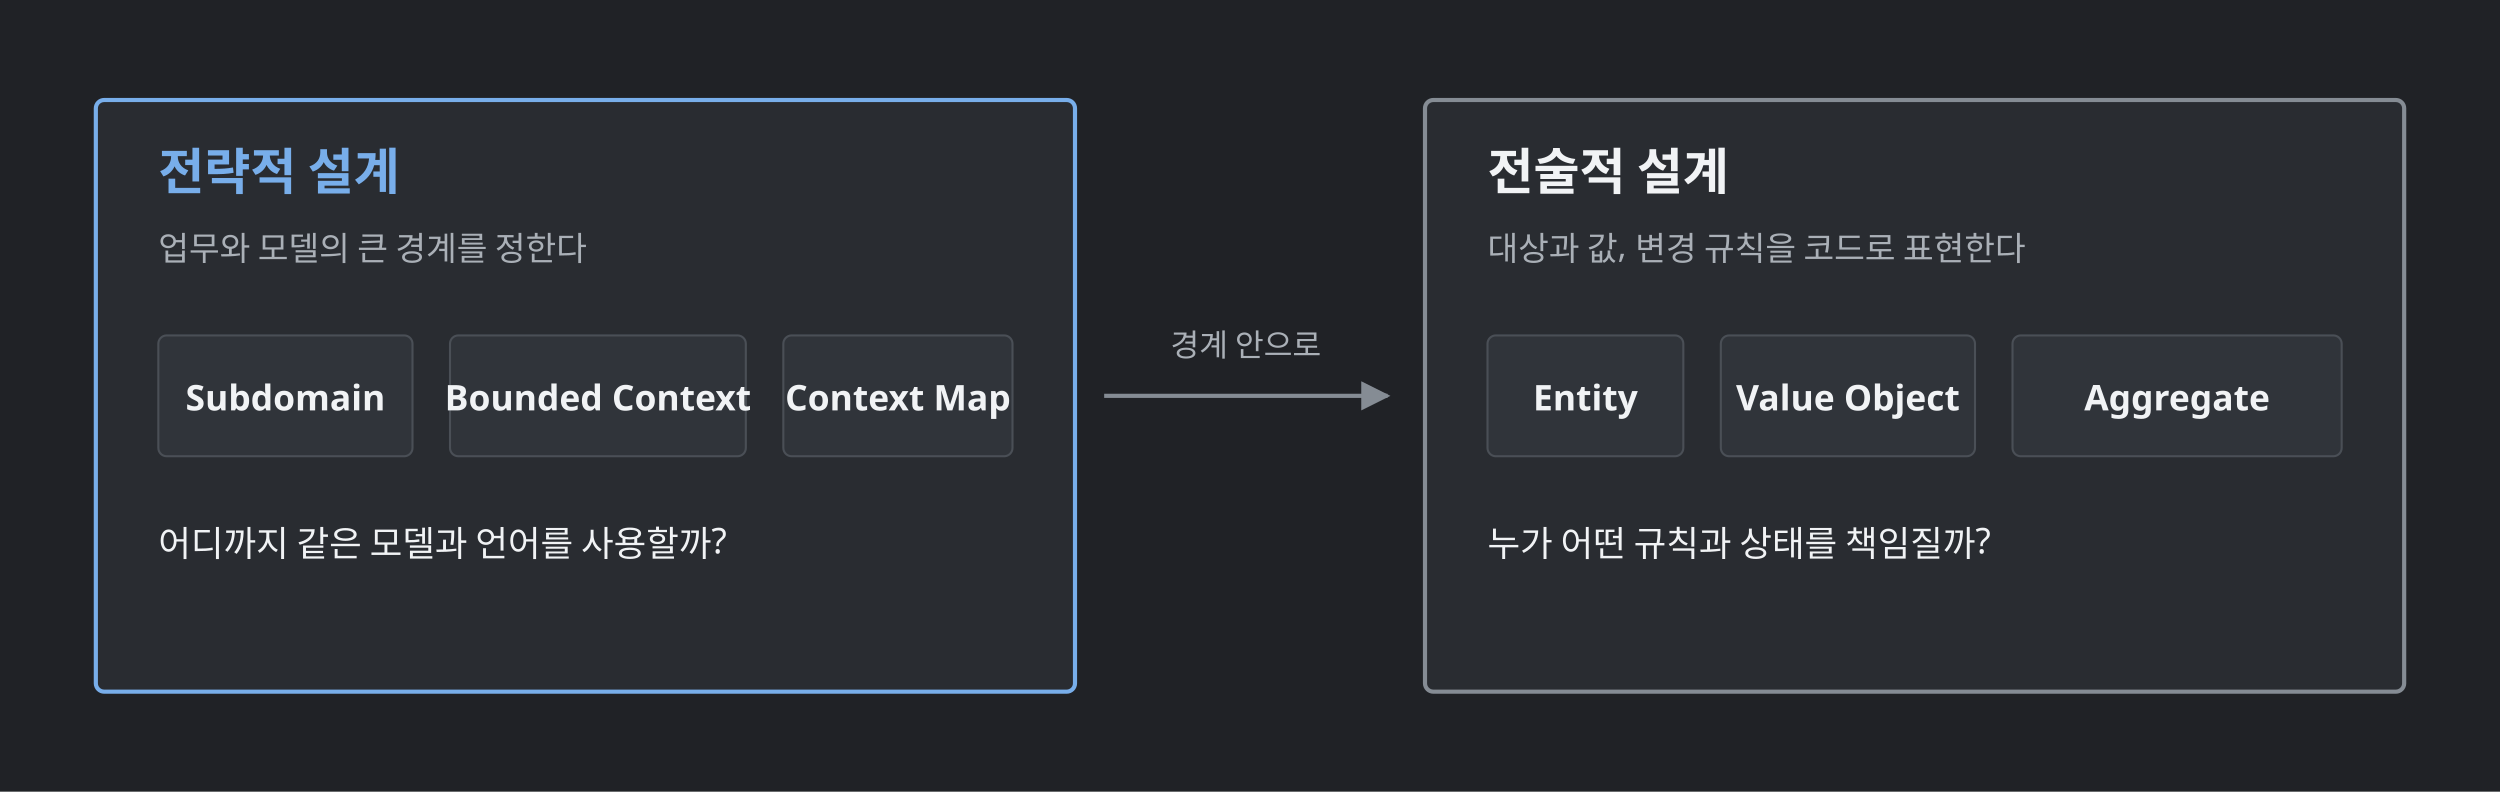
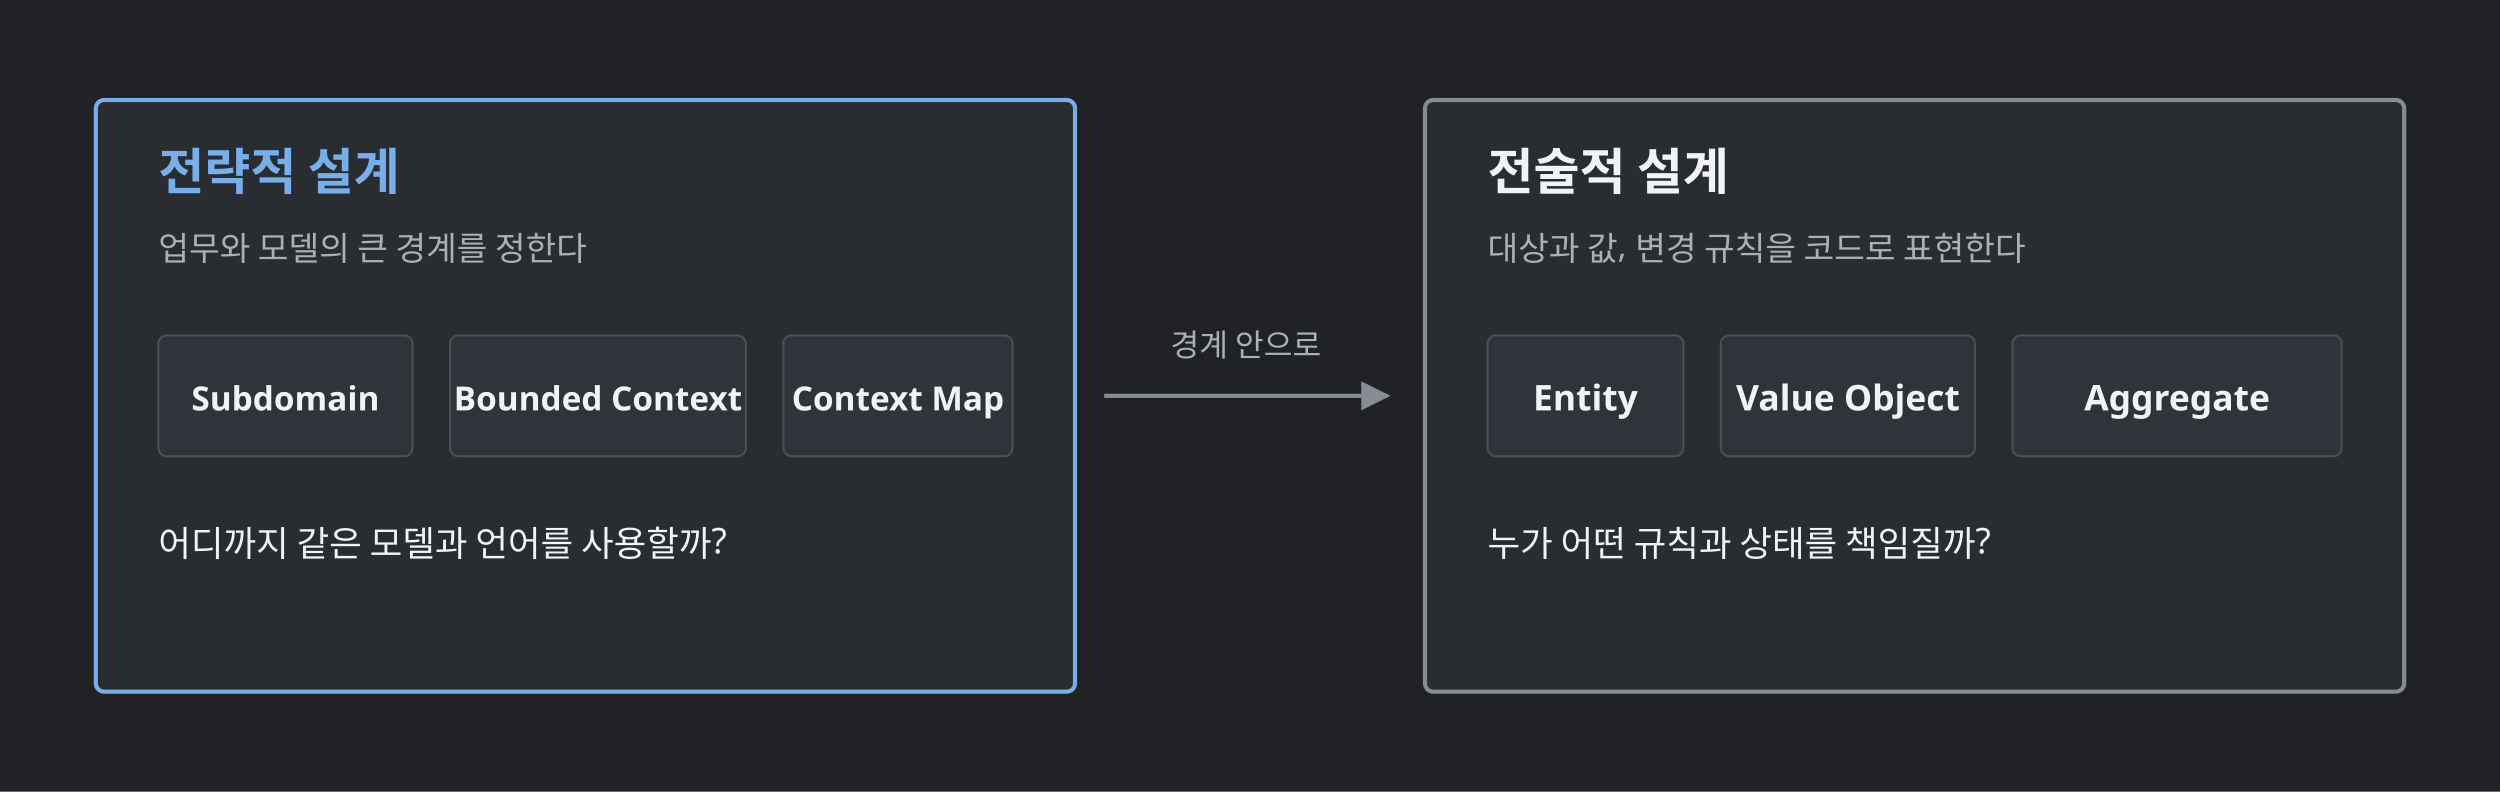
<svg xmlns="http://www.w3.org/2000/svg" width="1200" height="380" viewBox="0 0 1200 380" role="img" aria-labelledby="title desc">
  <style>text { font-family:Pretendard,"Noto Sans KR",sans-serif; }</style>
  <defs>
    <marker id="arrow" viewBox="0 0 10 10" refX="9" refY="5" markerWidth="7" markerHeight="7" orient="auto">
      <path d="M0 0 10 5 0 10z" fill="#858c94" />
    </marker>
  </defs>
  <rect width="1200" height="380" fill="#202226" />
  <rect x="46" y="48" width="470" height="284" rx="4" fill="#292c31" stroke="#78aeea" stroke-width="2" />
  <text x="76" y="91" font-size="24" font-weight="700" fill="#78aeea">전략적 설계</text>
  <text x="76" y="125" font-size="16" fill="#aab0b7">업무와 모델의 큰 경계를 정한다</text>
  <rect x="76" y="161" width="122" height="58" rx="4" fill="#30343a" stroke="#4a4f56" />
  <rect x="216" y="161" width="142" height="58" rx="4" fill="#30343a" stroke="#4a4f56" />
  <rect x="376" y="161" width="110" height="58" rx="4" fill="#30343a" stroke="#4a4f56" />
-   <text x="137" y="197" text-anchor="middle" font-size="17" font-weight="700" fill="#f1f3f5">Subdomain</text>
-   <text x="287" y="197" text-anchor="middle" font-size="17" font-weight="700" fill="#f1f3f5">Bounded Context</text>
-   <text x="431" y="197" text-anchor="middle" font-size="17" font-weight="700" fill="#f1f3f5">Context Map</text>
+   <text x="137" y="197" text-anchor="middle" font-size="16" font-weight="700" fill="#f1f3f5">Subdomain</text>
+   <text x="287" y="197" text-anchor="middle" font-size="16" font-weight="700" fill="#f1f3f5">Bounded Context</text>
+   <text x="431" y="197" text-anchor="middle" font-size="16" font-weight="700" fill="#f1f3f5">Context Map</text>
  <text x="76" y="267" font-size="17" fill="#f1f3f5">어디까지 같은 모델과 언어를 사용할까?</text>
  <path d="M530 190H666" stroke="#858c94" stroke-width="2" marker-end="url(#arrow)" />
  <text x="598" y="171" text-anchor="middle" font-size="15" fill="#aab0b7">경계 안으로</text>
  <rect x="684" y="48" width="470" height="284" rx="4" fill="#292c31" stroke="#858c94" stroke-width="2" />
  <text x="714" y="91" font-size="24" font-weight="700" fill="#f1f3f5">전술적 설계</text>
  <text x="714" y="125" font-size="16" fill="#aab0b7">대상과 값, 변경 규칙을 코드로 표현한다</text>
  <rect x="714" y="161" width="94" height="58" rx="4" fill="#30343a" stroke="#4a4f56" />
  <rect x="826" y="161" width="122" height="58" rx="4" fill="#30343a" stroke="#4a4f56" />
  <rect x="966" y="161" width="158" height="58" rx="4" fill="#30343a" stroke="#4a4f56" />
  <text x="761" y="197" text-anchor="middle" font-size="17" font-weight="700" fill="#f1f3f5">Entity</text>
  <text x="887" y="197" text-anchor="middle" font-size="17" font-weight="700" fill="#f1f3f5">Value Object</text>
  <text x="1045" y="197" text-anchor="middle" font-size="17" font-weight="700" fill="#f1f3f5">Aggregate</text>
  <text x="714" y="267" font-size="17" fill="#f1f3f5">누가 어떤 규칙과 상태를 책임질까?</text>
</svg>
